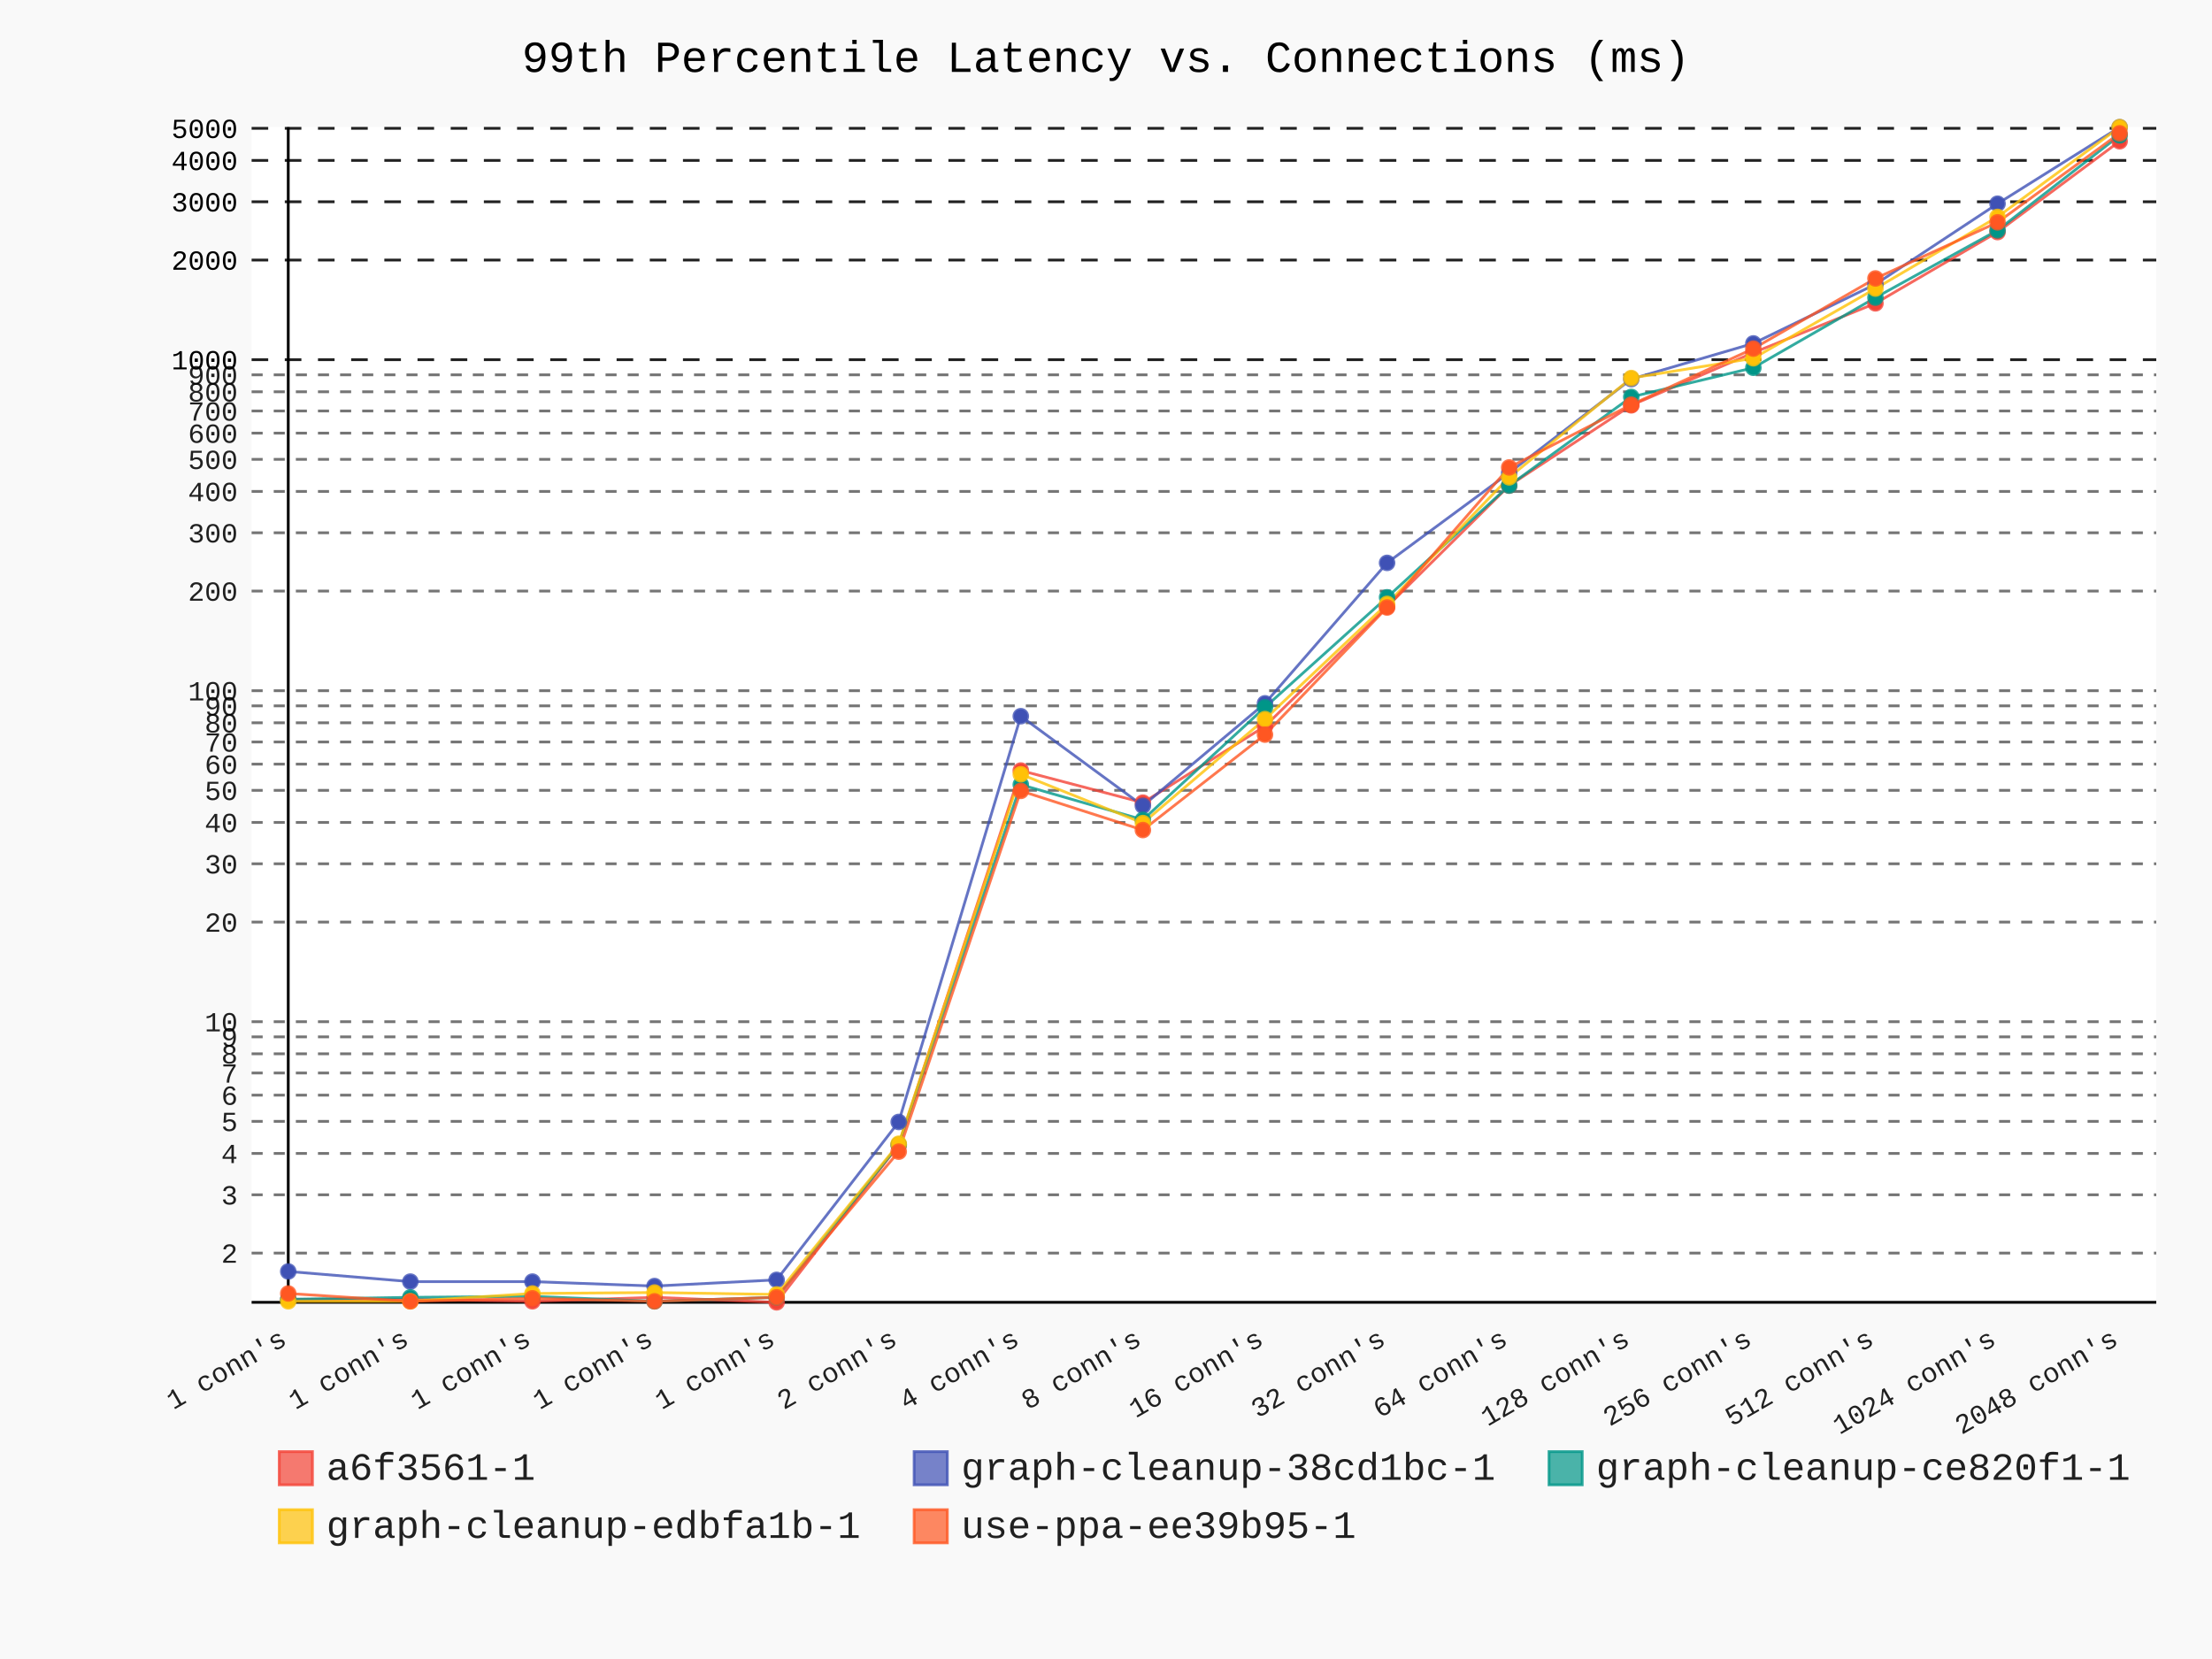
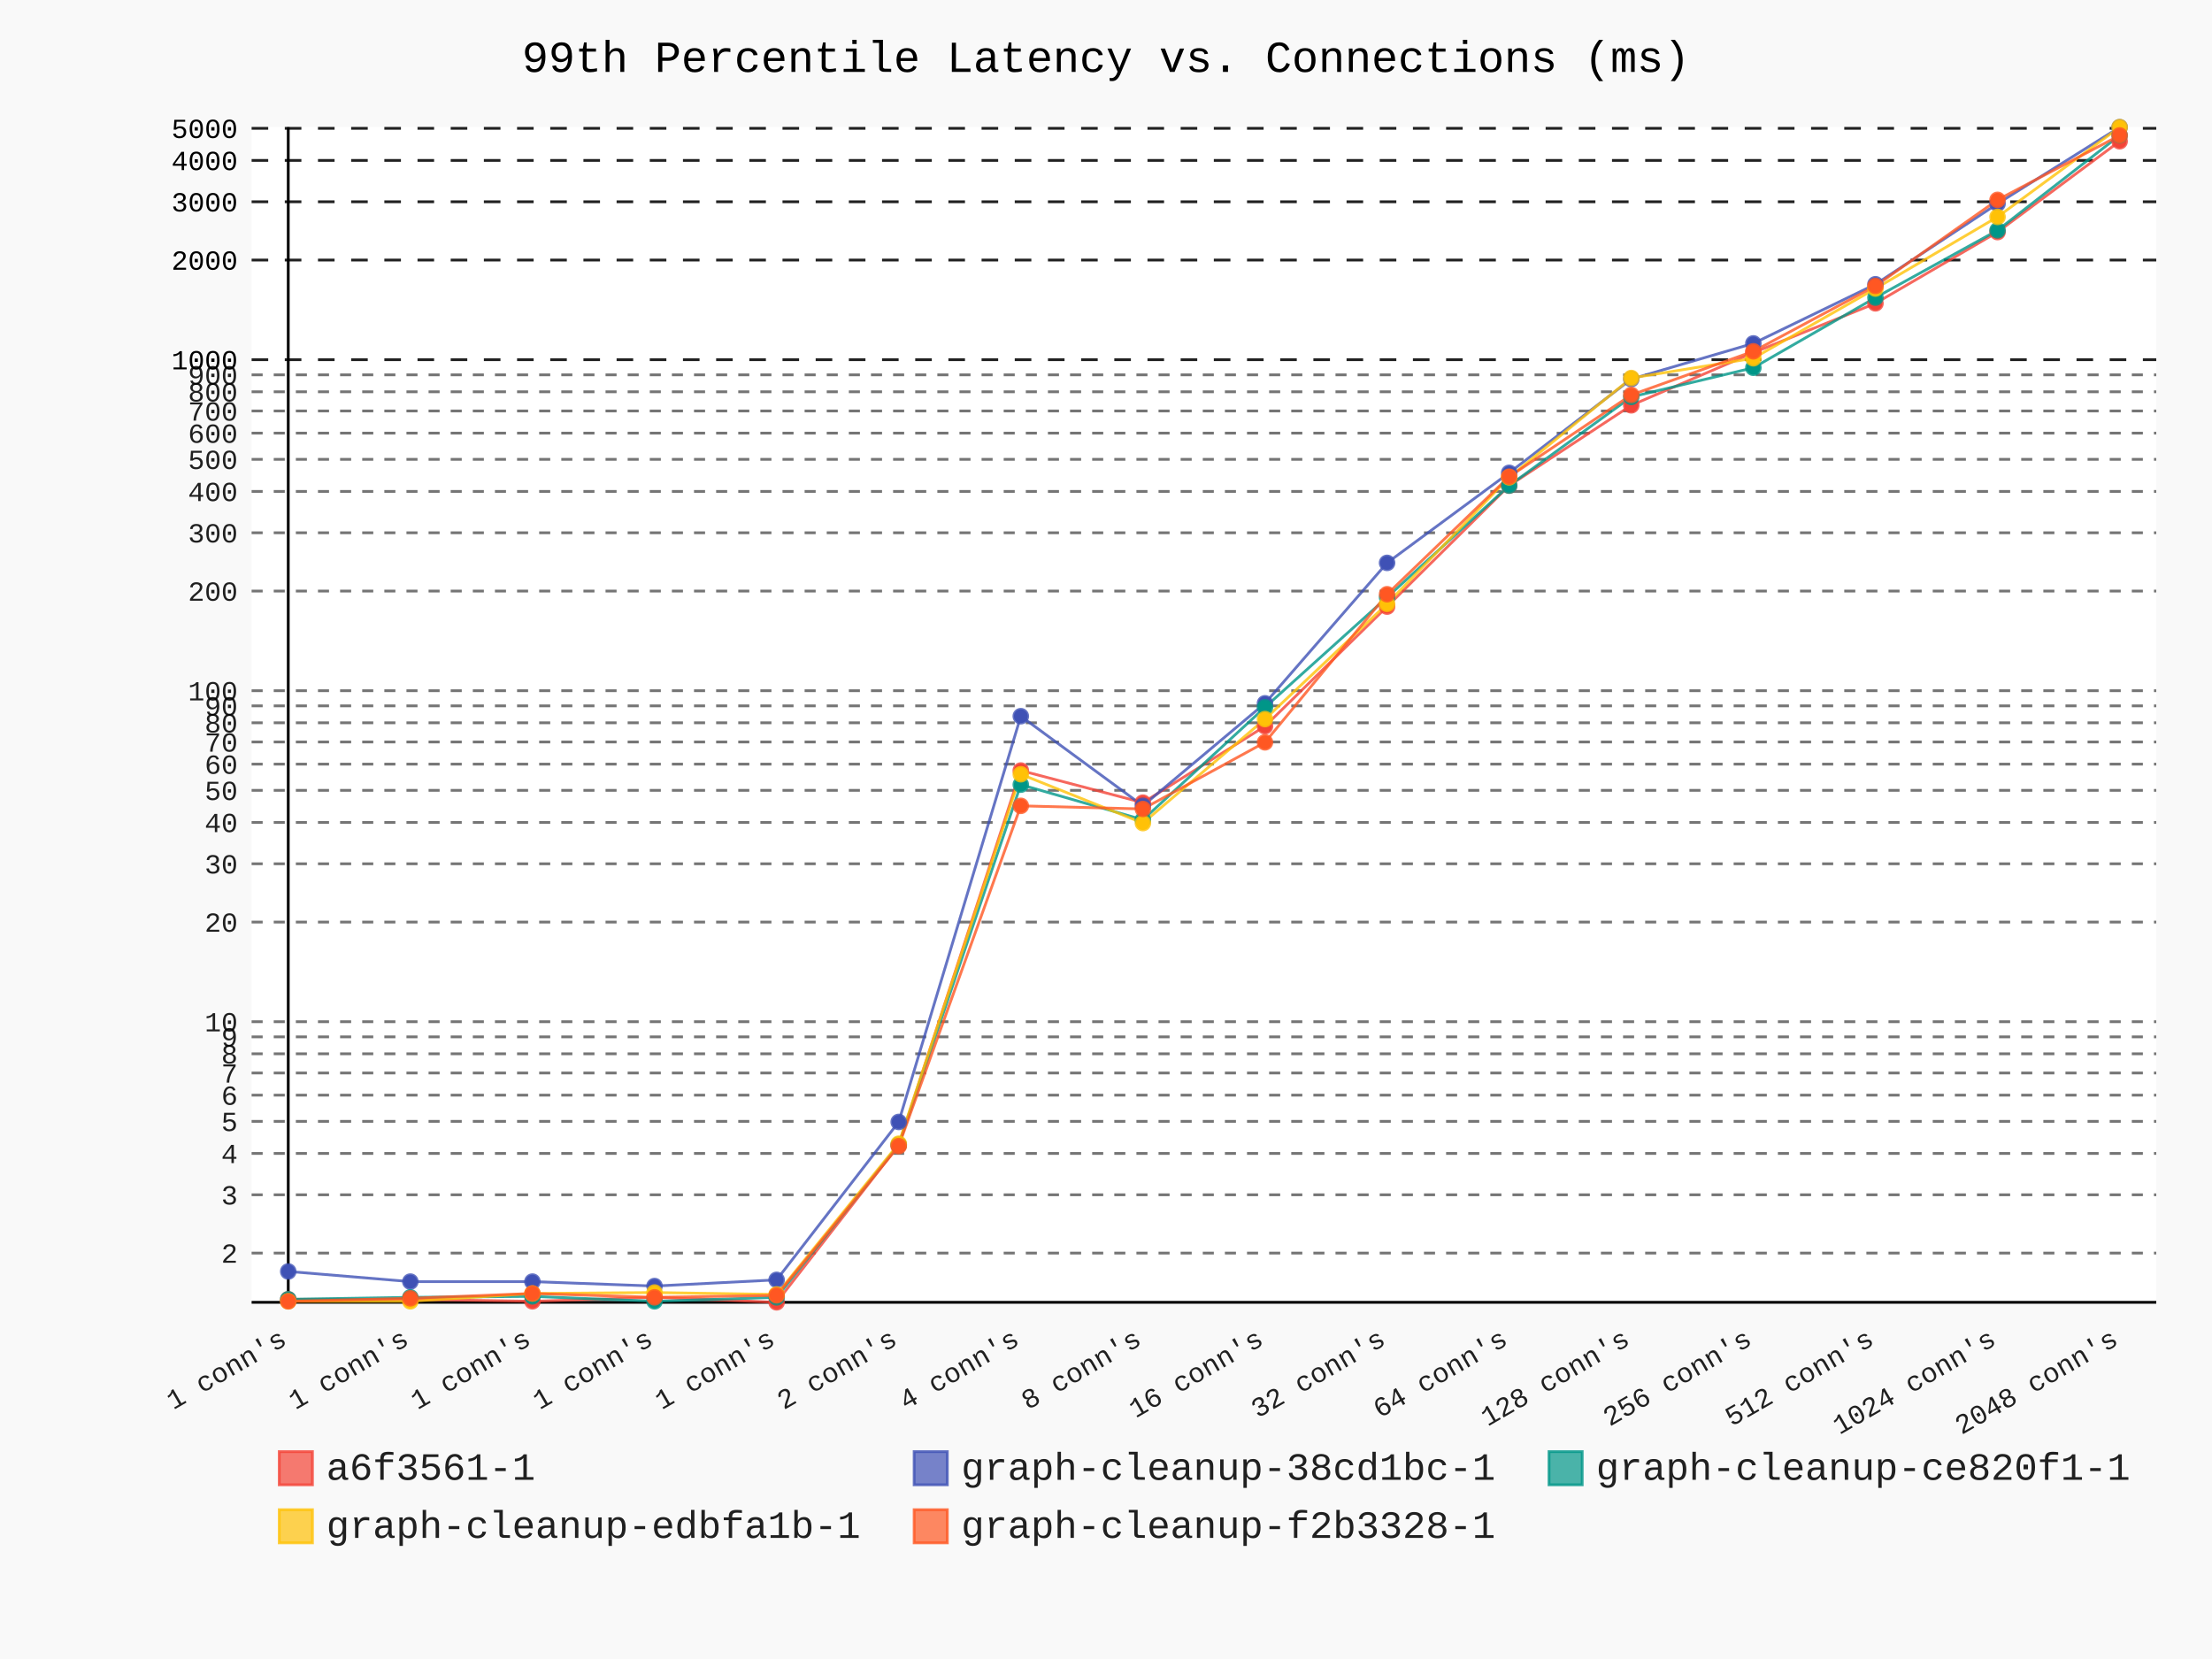
- <svg xmlns="http://www.w3.org/2000/svg" id="chart-601e21ac-1209-4d42-9506-f883de8b822c" class="pygal-chart" viewBox="0 0 800 600">
+ <svg xmlns="http://www.w3.org/2000/svg" id="chart-4c49877e-91b7-48a8-a5e5-e38ed88a8164" class="pygal-chart" viewBox="0 0 800 600">
  <defs>
-     <style type="text/css">#chart-601e21ac-1209-4d42-9506-f883de8b822c{-webkit-user-select:none;-webkit-font-smoothing:antialiased;font-family:Consolas,"Liberation Mono",Menlo,Courier,monospace}#chart-601e21ac-1209-4d42-9506-f883de8b822c .title{font-family:Consolas,"Liberation Mono",Menlo,Courier,monospace;font-size:16px}#chart-601e21ac-1209-4d42-9506-f883de8b822c .legends .legend text{font-family:Consolas,"Liberation Mono",Menlo,Courier,monospace;font-size:14px}#chart-601e21ac-1209-4d42-9506-f883de8b822c .axis text{font-family:Consolas,"Liberation Mono",Menlo,Courier,monospace;font-size:10px}#chart-601e21ac-1209-4d42-9506-f883de8b822c .axis text.major{font-family:Consolas,"Liberation Mono",Menlo,Courier,monospace;font-size:10px}#chart-601e21ac-1209-4d42-9506-f883de8b822c .text-overlay text.value{font-family:Consolas,"Liberation Mono",Menlo,Courier,monospace;font-size:16px}#chart-601e21ac-1209-4d42-9506-f883de8b822c .text-overlay text.label{font-family:Consolas,"Liberation Mono",Menlo,Courier,monospace;font-size:10px}#chart-601e21ac-1209-4d42-9506-f883de8b822c .tooltip{font-family:Consolas,"Liberation Mono",Menlo,Courier,monospace;font-size:14px}#chart-601e21ac-1209-4d42-9506-f883de8b822c text.no_data{font-family:Consolas,"Liberation Mono",Menlo,Courier,monospace;font-size:64px}
- #chart-601e21ac-1209-4d42-9506-f883de8b822c{background-color:rgba(249,249,249,1)}#chart-601e21ac-1209-4d42-9506-f883de8b822c path,#chart-601e21ac-1209-4d42-9506-f883de8b822c line,#chart-601e21ac-1209-4d42-9506-f883de8b822c rect,#chart-601e21ac-1209-4d42-9506-f883de8b822c circle{-webkit-transition:150ms;-moz-transition:150ms;transition:150ms}#chart-601e21ac-1209-4d42-9506-f883de8b822c .graph &gt; .background{fill:rgba(249,249,249,1)}#chart-601e21ac-1209-4d42-9506-f883de8b822c .plot &gt; .background{fill:rgba(255,255,255,1)}#chart-601e21ac-1209-4d42-9506-f883de8b822c .graph{fill:rgba(0,0,0,.87)}#chart-601e21ac-1209-4d42-9506-f883de8b822c text.no_data{fill:rgba(0,0,0,1)}#chart-601e21ac-1209-4d42-9506-f883de8b822c .title{fill:rgba(0,0,0,1)}#chart-601e21ac-1209-4d42-9506-f883de8b822c .legends .legend text{fill:rgba(0,0,0,.87)}#chart-601e21ac-1209-4d42-9506-f883de8b822c .legends .legend:hover text{fill:rgba(0,0,0,1)}#chart-601e21ac-1209-4d42-9506-f883de8b822c .axis .line{stroke:rgba(0,0,0,1)}#chart-601e21ac-1209-4d42-9506-f883de8b822c .axis .guide.line{stroke:rgba(0,0,0,.54)}#chart-601e21ac-1209-4d42-9506-f883de8b822c .axis .major.line{stroke:rgba(0,0,0,.87)}#chart-601e21ac-1209-4d42-9506-f883de8b822c .axis text.major{fill:rgba(0,0,0,1)}#chart-601e21ac-1209-4d42-9506-f883de8b822c .axis.y .guides:hover .guide.line,#chart-601e21ac-1209-4d42-9506-f883de8b822c .line-graph .axis.x .guides:hover .guide.line,#chart-601e21ac-1209-4d42-9506-f883de8b822c .stackedline-graph .axis.x .guides:hover .guide.line,#chart-601e21ac-1209-4d42-9506-f883de8b822c .xy-graph .axis.x .guides:hover .guide.line{stroke:rgba(0,0,0,1)}#chart-601e21ac-1209-4d42-9506-f883de8b822c .axis .guides:hover text{fill:rgba(0,0,0,1)}#chart-601e21ac-1209-4d42-9506-f883de8b822c .reactive{fill-opacity:.7;stroke-opacity:.8}#chart-601e21ac-1209-4d42-9506-f883de8b822c .ci{stroke:rgba(0,0,0,.87)}#chart-601e21ac-1209-4d42-9506-f883de8b822c .reactive.active,#chart-601e21ac-1209-4d42-9506-f883de8b822c .active .reactive{fill-opacity:.8;stroke-opacity:.9;stroke-width:4}#chart-601e21ac-1209-4d42-9506-f883de8b822c .ci .reactive.active{stroke-width:1.5}#chart-601e21ac-1209-4d42-9506-f883de8b822c .series text{fill:rgba(0,0,0,1)}#chart-601e21ac-1209-4d42-9506-f883de8b822c .tooltip rect{fill:rgba(255,255,255,1);stroke:rgba(0,0,0,1);-webkit-transition:opacity 150ms;-moz-transition:opacity 150ms;transition:opacity 150ms}#chart-601e21ac-1209-4d42-9506-f883de8b822c .tooltip .label{fill:rgba(0,0,0,.87)}#chart-601e21ac-1209-4d42-9506-f883de8b822c .tooltip .label{fill:rgba(0,0,0,.87)}#chart-601e21ac-1209-4d42-9506-f883de8b822c .tooltip .legend{font-size:.8em;fill:rgba(0,0,0,.54)}#chart-601e21ac-1209-4d42-9506-f883de8b822c .tooltip .x_label{font-size:.6em;fill:rgba(0,0,0,1)}#chart-601e21ac-1209-4d42-9506-f883de8b822c .tooltip .xlink{font-size:.5em;text-decoration:underline}#chart-601e21ac-1209-4d42-9506-f883de8b822c .tooltip .value{font-size:1.5em}#chart-601e21ac-1209-4d42-9506-f883de8b822c .bound{font-size:.5em}#chart-601e21ac-1209-4d42-9506-f883de8b822c .max-value{font-size:.75em;fill:rgba(0,0,0,.54)}#chart-601e21ac-1209-4d42-9506-f883de8b822c .map-element{fill:rgba(255,255,255,1);stroke:rgba(0,0,0,.54) !important}#chart-601e21ac-1209-4d42-9506-f883de8b822c .map-element .reactive{fill-opacity:inherit;stroke-opacity:inherit}#chart-601e21ac-1209-4d42-9506-f883de8b822c .color-0,#chart-601e21ac-1209-4d42-9506-f883de8b822c .color-0 a:visited{stroke:#F44336;fill:#F44336}#chart-601e21ac-1209-4d42-9506-f883de8b822c .color-1,#chart-601e21ac-1209-4d42-9506-f883de8b822c .color-1 a:visited{stroke:#3F51B5;fill:#3F51B5}#chart-601e21ac-1209-4d42-9506-f883de8b822c .color-2,#chart-601e21ac-1209-4d42-9506-f883de8b822c .color-2 a:visited{stroke:#009688;fill:#009688}#chart-601e21ac-1209-4d42-9506-f883de8b822c .color-3,#chart-601e21ac-1209-4d42-9506-f883de8b822c .color-3 a:visited{stroke:#FFC107;fill:#FFC107}#chart-601e21ac-1209-4d42-9506-f883de8b822c .color-4,#chart-601e21ac-1209-4d42-9506-f883de8b822c .color-4 a:visited{stroke:#FF5722;fill:#FF5722}#chart-601e21ac-1209-4d42-9506-f883de8b822c .text-overlay .color-0 text{fill:black}#chart-601e21ac-1209-4d42-9506-f883de8b822c .text-overlay .color-1 text{fill:black}#chart-601e21ac-1209-4d42-9506-f883de8b822c .text-overlay .color-2 text{fill:black}#chart-601e21ac-1209-4d42-9506-f883de8b822c .text-overlay .color-3 text{fill:black}#chart-601e21ac-1209-4d42-9506-f883de8b822c .text-overlay .color-4 text{fill:black}
- #chart-601e21ac-1209-4d42-9506-f883de8b822c text.no_data{text-anchor:middle}#chart-601e21ac-1209-4d42-9506-f883de8b822c .guide.line{fill:none}#chart-601e21ac-1209-4d42-9506-f883de8b822c .centered{text-anchor:middle}#chart-601e21ac-1209-4d42-9506-f883de8b822c .title{text-anchor:middle}#chart-601e21ac-1209-4d42-9506-f883de8b822c .legends .legend text{fill-opacity:1}#chart-601e21ac-1209-4d42-9506-f883de8b822c .axis.x text{text-anchor:middle}#chart-601e21ac-1209-4d42-9506-f883de8b822c .axis.x:not(.web) text[transform]{text-anchor:start}#chart-601e21ac-1209-4d42-9506-f883de8b822c .axis.x:not(.web) text[transform].backwards{text-anchor:end}#chart-601e21ac-1209-4d42-9506-f883de8b822c .axis.y text{text-anchor:end}#chart-601e21ac-1209-4d42-9506-f883de8b822c .axis.y text[transform].backwards{text-anchor:start}#chart-601e21ac-1209-4d42-9506-f883de8b822c .axis.y2 text{text-anchor:start}#chart-601e21ac-1209-4d42-9506-f883de8b822c .axis.y2 text[transform].backwards{text-anchor:end}#chart-601e21ac-1209-4d42-9506-f883de8b822c .axis .guide.line{stroke-dasharray:4,4}#chart-601e21ac-1209-4d42-9506-f883de8b822c .axis .major.guide.line{stroke-dasharray:6,6}#chart-601e21ac-1209-4d42-9506-f883de8b822c .horizontal .axis.y .guide.line,#chart-601e21ac-1209-4d42-9506-f883de8b822c .horizontal .axis.y2 .guide.line,#chart-601e21ac-1209-4d42-9506-f883de8b822c .vertical .axis.x .guide.line{opacity:0}#chart-601e21ac-1209-4d42-9506-f883de8b822c .horizontal .axis.always_show .guide.line,#chart-601e21ac-1209-4d42-9506-f883de8b822c .vertical .axis.always_show .guide.line{opacity:1 !important}#chart-601e21ac-1209-4d42-9506-f883de8b822c .axis.y .guides:hover .guide.line,#chart-601e21ac-1209-4d42-9506-f883de8b822c .axis.y2 .guides:hover .guide.line,#chart-601e21ac-1209-4d42-9506-f883de8b822c .axis.x .guides:hover .guide.line{opacity:1}#chart-601e21ac-1209-4d42-9506-f883de8b822c .axis .guides:hover text{opacity:1}#chart-601e21ac-1209-4d42-9506-f883de8b822c .nofill{fill:none}#chart-601e21ac-1209-4d42-9506-f883de8b822c .subtle-fill{fill-opacity:.2}#chart-601e21ac-1209-4d42-9506-f883de8b822c .dot{stroke-width:1px;fill-opacity:1}#chart-601e21ac-1209-4d42-9506-f883de8b822c .dot.active{stroke-width:5px}#chart-601e21ac-1209-4d42-9506-f883de8b822c .dot.negative{fill:transparent}#chart-601e21ac-1209-4d42-9506-f883de8b822c text,#chart-601e21ac-1209-4d42-9506-f883de8b822c tspan{stroke:none !important}#chart-601e21ac-1209-4d42-9506-f883de8b822c .series text.active{opacity:1}#chart-601e21ac-1209-4d42-9506-f883de8b822c .tooltip rect{fill-opacity:.95;stroke-width:.5}#chart-601e21ac-1209-4d42-9506-f883de8b822c .tooltip text{fill-opacity:1}#chart-601e21ac-1209-4d42-9506-f883de8b822c .showable{visibility:hidden}#chart-601e21ac-1209-4d42-9506-f883de8b822c .showable.shown{visibility:visible}#chart-601e21ac-1209-4d42-9506-f883de8b822c .gauge-background{fill:rgba(229,229,229,1);stroke:none}#chart-601e21ac-1209-4d42-9506-f883de8b822c .bg-lines{stroke:rgba(249,249,249,1);stroke-width:2px}</style>
+     <style type="text/css">#chart-4c49877e-91b7-48a8-a5e5-e38ed88a8164{-webkit-user-select:none;-webkit-font-smoothing:antialiased;font-family:Consolas,"Liberation Mono",Menlo,Courier,monospace}#chart-4c49877e-91b7-48a8-a5e5-e38ed88a8164 .title{font-family:Consolas,"Liberation Mono",Menlo,Courier,monospace;font-size:16px}#chart-4c49877e-91b7-48a8-a5e5-e38ed88a8164 .legends .legend text{font-family:Consolas,"Liberation Mono",Menlo,Courier,monospace;font-size:14px}#chart-4c49877e-91b7-48a8-a5e5-e38ed88a8164 .axis text{font-family:Consolas,"Liberation Mono",Menlo,Courier,monospace;font-size:10px}#chart-4c49877e-91b7-48a8-a5e5-e38ed88a8164 .axis text.major{font-family:Consolas,"Liberation Mono",Menlo,Courier,monospace;font-size:10px}#chart-4c49877e-91b7-48a8-a5e5-e38ed88a8164 .text-overlay text.value{font-family:Consolas,"Liberation Mono",Menlo,Courier,monospace;font-size:16px}#chart-4c49877e-91b7-48a8-a5e5-e38ed88a8164 .text-overlay text.label{font-family:Consolas,"Liberation Mono",Menlo,Courier,monospace;font-size:10px}#chart-4c49877e-91b7-48a8-a5e5-e38ed88a8164 .tooltip{font-family:Consolas,"Liberation Mono",Menlo,Courier,monospace;font-size:14px}#chart-4c49877e-91b7-48a8-a5e5-e38ed88a8164 text.no_data{font-family:Consolas,"Liberation Mono",Menlo,Courier,monospace;font-size:64px}
+ #chart-4c49877e-91b7-48a8-a5e5-e38ed88a8164{background-color:rgba(249,249,249,1)}#chart-4c49877e-91b7-48a8-a5e5-e38ed88a8164 path,#chart-4c49877e-91b7-48a8-a5e5-e38ed88a8164 line,#chart-4c49877e-91b7-48a8-a5e5-e38ed88a8164 rect,#chart-4c49877e-91b7-48a8-a5e5-e38ed88a8164 circle{-webkit-transition:150ms;-moz-transition:150ms;transition:150ms}#chart-4c49877e-91b7-48a8-a5e5-e38ed88a8164 .graph &gt; .background{fill:rgba(249,249,249,1)}#chart-4c49877e-91b7-48a8-a5e5-e38ed88a8164 .plot &gt; .background{fill:rgba(255,255,255,1)}#chart-4c49877e-91b7-48a8-a5e5-e38ed88a8164 .graph{fill:rgba(0,0,0,.87)}#chart-4c49877e-91b7-48a8-a5e5-e38ed88a8164 text.no_data{fill:rgba(0,0,0,1)}#chart-4c49877e-91b7-48a8-a5e5-e38ed88a8164 .title{fill:rgba(0,0,0,1)}#chart-4c49877e-91b7-48a8-a5e5-e38ed88a8164 .legends .legend text{fill:rgba(0,0,0,.87)}#chart-4c49877e-91b7-48a8-a5e5-e38ed88a8164 .legends .legend:hover text{fill:rgba(0,0,0,1)}#chart-4c49877e-91b7-48a8-a5e5-e38ed88a8164 .axis .line{stroke:rgba(0,0,0,1)}#chart-4c49877e-91b7-48a8-a5e5-e38ed88a8164 .axis .guide.line{stroke:rgba(0,0,0,.54)}#chart-4c49877e-91b7-48a8-a5e5-e38ed88a8164 .axis .major.line{stroke:rgba(0,0,0,.87)}#chart-4c49877e-91b7-48a8-a5e5-e38ed88a8164 .axis text.major{fill:rgba(0,0,0,1)}#chart-4c49877e-91b7-48a8-a5e5-e38ed88a8164 .axis.y .guides:hover .guide.line,#chart-4c49877e-91b7-48a8-a5e5-e38ed88a8164 .line-graph .axis.x .guides:hover .guide.line,#chart-4c49877e-91b7-48a8-a5e5-e38ed88a8164 .stackedline-graph .axis.x .guides:hover .guide.line,#chart-4c49877e-91b7-48a8-a5e5-e38ed88a8164 .xy-graph .axis.x .guides:hover .guide.line{stroke:rgba(0,0,0,1)}#chart-4c49877e-91b7-48a8-a5e5-e38ed88a8164 .axis .guides:hover text{fill:rgba(0,0,0,1)}#chart-4c49877e-91b7-48a8-a5e5-e38ed88a8164 .reactive{fill-opacity:.7;stroke-opacity:.8}#chart-4c49877e-91b7-48a8-a5e5-e38ed88a8164 .ci{stroke:rgba(0,0,0,.87)}#chart-4c49877e-91b7-48a8-a5e5-e38ed88a8164 .reactive.active,#chart-4c49877e-91b7-48a8-a5e5-e38ed88a8164 .active .reactive{fill-opacity:.8;stroke-opacity:.9;stroke-width:4}#chart-4c49877e-91b7-48a8-a5e5-e38ed88a8164 .ci .reactive.active{stroke-width:1.5}#chart-4c49877e-91b7-48a8-a5e5-e38ed88a8164 .series text{fill:rgba(0,0,0,1)}#chart-4c49877e-91b7-48a8-a5e5-e38ed88a8164 .tooltip rect{fill:rgba(255,255,255,1);stroke:rgba(0,0,0,1);-webkit-transition:opacity 150ms;-moz-transition:opacity 150ms;transition:opacity 150ms}#chart-4c49877e-91b7-48a8-a5e5-e38ed88a8164 .tooltip .label{fill:rgba(0,0,0,.87)}#chart-4c49877e-91b7-48a8-a5e5-e38ed88a8164 .tooltip .label{fill:rgba(0,0,0,.87)}#chart-4c49877e-91b7-48a8-a5e5-e38ed88a8164 .tooltip .legend{font-size:.8em;fill:rgba(0,0,0,.54)}#chart-4c49877e-91b7-48a8-a5e5-e38ed88a8164 .tooltip .x_label{font-size:.6em;fill:rgba(0,0,0,1)}#chart-4c49877e-91b7-48a8-a5e5-e38ed88a8164 .tooltip .xlink{font-size:.5em;text-decoration:underline}#chart-4c49877e-91b7-48a8-a5e5-e38ed88a8164 .tooltip .value{font-size:1.5em}#chart-4c49877e-91b7-48a8-a5e5-e38ed88a8164 .bound{font-size:.5em}#chart-4c49877e-91b7-48a8-a5e5-e38ed88a8164 .max-value{font-size:.75em;fill:rgba(0,0,0,.54)}#chart-4c49877e-91b7-48a8-a5e5-e38ed88a8164 .map-element{fill:rgba(255,255,255,1);stroke:rgba(0,0,0,.54) !important}#chart-4c49877e-91b7-48a8-a5e5-e38ed88a8164 .map-element .reactive{fill-opacity:inherit;stroke-opacity:inherit}#chart-4c49877e-91b7-48a8-a5e5-e38ed88a8164 .color-0,#chart-4c49877e-91b7-48a8-a5e5-e38ed88a8164 .color-0 a:visited{stroke:#F44336;fill:#F44336}#chart-4c49877e-91b7-48a8-a5e5-e38ed88a8164 .color-1,#chart-4c49877e-91b7-48a8-a5e5-e38ed88a8164 .color-1 a:visited{stroke:#3F51B5;fill:#3F51B5}#chart-4c49877e-91b7-48a8-a5e5-e38ed88a8164 .color-2,#chart-4c49877e-91b7-48a8-a5e5-e38ed88a8164 .color-2 a:visited{stroke:#009688;fill:#009688}#chart-4c49877e-91b7-48a8-a5e5-e38ed88a8164 .color-3,#chart-4c49877e-91b7-48a8-a5e5-e38ed88a8164 .color-3 a:visited{stroke:#FFC107;fill:#FFC107}#chart-4c49877e-91b7-48a8-a5e5-e38ed88a8164 .color-4,#chart-4c49877e-91b7-48a8-a5e5-e38ed88a8164 .color-4 a:visited{stroke:#FF5722;fill:#FF5722}#chart-4c49877e-91b7-48a8-a5e5-e38ed88a8164 .text-overlay .color-0 text{fill:black}#chart-4c49877e-91b7-48a8-a5e5-e38ed88a8164 .text-overlay .color-1 text{fill:black}#chart-4c49877e-91b7-48a8-a5e5-e38ed88a8164 .text-overlay .color-2 text{fill:black}#chart-4c49877e-91b7-48a8-a5e5-e38ed88a8164 .text-overlay .color-3 text{fill:black}#chart-4c49877e-91b7-48a8-a5e5-e38ed88a8164 .text-overlay .color-4 text{fill:black}
+ #chart-4c49877e-91b7-48a8-a5e5-e38ed88a8164 text.no_data{text-anchor:middle}#chart-4c49877e-91b7-48a8-a5e5-e38ed88a8164 .guide.line{fill:none}#chart-4c49877e-91b7-48a8-a5e5-e38ed88a8164 .centered{text-anchor:middle}#chart-4c49877e-91b7-48a8-a5e5-e38ed88a8164 .title{text-anchor:middle}#chart-4c49877e-91b7-48a8-a5e5-e38ed88a8164 .legends .legend text{fill-opacity:1}#chart-4c49877e-91b7-48a8-a5e5-e38ed88a8164 .axis.x text{text-anchor:middle}#chart-4c49877e-91b7-48a8-a5e5-e38ed88a8164 .axis.x:not(.web) text[transform]{text-anchor:start}#chart-4c49877e-91b7-48a8-a5e5-e38ed88a8164 .axis.x:not(.web) text[transform].backwards{text-anchor:end}#chart-4c49877e-91b7-48a8-a5e5-e38ed88a8164 .axis.y text{text-anchor:end}#chart-4c49877e-91b7-48a8-a5e5-e38ed88a8164 .axis.y text[transform].backwards{text-anchor:start}#chart-4c49877e-91b7-48a8-a5e5-e38ed88a8164 .axis.y2 text{text-anchor:start}#chart-4c49877e-91b7-48a8-a5e5-e38ed88a8164 .axis.y2 text[transform].backwards{text-anchor:end}#chart-4c49877e-91b7-48a8-a5e5-e38ed88a8164 .axis .guide.line{stroke-dasharray:4,4}#chart-4c49877e-91b7-48a8-a5e5-e38ed88a8164 .axis .major.guide.line{stroke-dasharray:6,6}#chart-4c49877e-91b7-48a8-a5e5-e38ed88a8164 .horizontal .axis.y .guide.line,#chart-4c49877e-91b7-48a8-a5e5-e38ed88a8164 .horizontal .axis.y2 .guide.line,#chart-4c49877e-91b7-48a8-a5e5-e38ed88a8164 .vertical .axis.x .guide.line{opacity:0}#chart-4c49877e-91b7-48a8-a5e5-e38ed88a8164 .horizontal .axis.always_show .guide.line,#chart-4c49877e-91b7-48a8-a5e5-e38ed88a8164 .vertical .axis.always_show .guide.line{opacity:1 !important}#chart-4c49877e-91b7-48a8-a5e5-e38ed88a8164 .axis.y .guides:hover .guide.line,#chart-4c49877e-91b7-48a8-a5e5-e38ed88a8164 .axis.y2 .guides:hover .guide.line,#chart-4c49877e-91b7-48a8-a5e5-e38ed88a8164 .axis.x .guides:hover .guide.line{opacity:1}#chart-4c49877e-91b7-48a8-a5e5-e38ed88a8164 .axis .guides:hover text{opacity:1}#chart-4c49877e-91b7-48a8-a5e5-e38ed88a8164 .nofill{fill:none}#chart-4c49877e-91b7-48a8-a5e5-e38ed88a8164 .subtle-fill{fill-opacity:.2}#chart-4c49877e-91b7-48a8-a5e5-e38ed88a8164 .dot{stroke-width:1px;fill-opacity:1}#chart-4c49877e-91b7-48a8-a5e5-e38ed88a8164 .dot.active{stroke-width:5px}#chart-4c49877e-91b7-48a8-a5e5-e38ed88a8164 .dot.negative{fill:transparent}#chart-4c49877e-91b7-48a8-a5e5-e38ed88a8164 text,#chart-4c49877e-91b7-48a8-a5e5-e38ed88a8164 tspan{stroke:none !important}#chart-4c49877e-91b7-48a8-a5e5-e38ed88a8164 .series text.active{opacity:1}#chart-4c49877e-91b7-48a8-a5e5-e38ed88a8164 .tooltip rect{fill-opacity:.95;stroke-width:.5}#chart-4c49877e-91b7-48a8-a5e5-e38ed88a8164 .tooltip text{fill-opacity:1}#chart-4c49877e-91b7-48a8-a5e5-e38ed88a8164 .showable{visibility:hidden}#chart-4c49877e-91b7-48a8-a5e5-e38ed88a8164 .showable.shown{visibility:visible}#chart-4c49877e-91b7-48a8-a5e5-e38ed88a8164 .gauge-background{fill:rgba(229,229,229,1);stroke:none}#chart-4c49877e-91b7-48a8-a5e5-e38ed88a8164 .bg-lines{stroke:rgba(249,249,249,1);stroke-width:2px}</style>
  </defs>
  <g class="graph line-graph vertical">
    <rect x="0" y="0" width="800" height="600" class="background" />
    <g transform="translate(91, 46)" class="plot">
      <rect x="0" y="0" width="688.842" height="425.0" class="background" />
      <g class="axis y always_show">
        <path d="M0 425 h688.842" class="line" />
        <g class="logarithmic guides">
          <path d="M0 407.194 h688.842" class="guide line" />
          <text x="-5" y="410.694" class="">2</text>
        </g>
        <g class="logarithmic guides">
          <path d="M0 386.113 h688.842" class="guide line" />
          <text x="-5" y="389.613" class="">3</text>
        </g>
        <g class="logarithmic guides">
          <path d="M0 371.156 h688.842" class="guide line" />
          <text x="-5" y="374.656" class="">4</text>
        </g>
        <g class="logarithmic guides">
          <path d="M0 359.555 h688.842" class="guide line" />
          <text x="-5" y="363.055" class="">5</text>
        </g>
        <g class="logarithmic guides">
          <path d="M0 350.076 h688.842" class="guide line" />
          <text x="-5" y="353.576" class="">6</text>
        </g>
        <g class="logarithmic guides">
          <path d="M0 342.061 h688.842" class="guide line" />
          <text x="-5" y="345.561" class="">7</text>
        </g>
        <g class="logarithmic guides">
          <path d="M0 335.119 h688.842" class="guide line" />
          <text x="-5" y="338.619" class="">8</text>
        </g>
        <g class="logarithmic guides">
          <path d="M0 328.995 h688.842" class="guide line" />
          <text x="-5" y="332.495" class="">9</text>
        </g>
        <g class="logarithmic guides">
          <path d="M0 323.517 h688.842" class="guide line" />
          <text x="-5" y="327.017" class="">10</text>
        </g>
        <g class="logarithmic guides">
          <path d="M0 287.48 h688.842" class="guide line" />
          <text x="-5" y="290.98" class="">20</text>
        </g>
        <g class="logarithmic guides">
          <path d="M0 266.4 h688.842" class="guide line" />
          <text x="-5" y="269.9" class="">30</text>
        </g>
        <g class="logarithmic guides">
          <path d="M0 251.443 h688.842" class="guide line" />
          <text x="-5" y="254.943" class="">40</text>
        </g>
        <g class="logarithmic guides">
          <path d="M0 239.841 h688.842" class="guide line" />
          <text x="-5" y="243.341" class="">50</text>
        </g>
        <g class="logarithmic guides">
          <path d="M0 230.362 h688.842" class="guide line" />
          <text x="-5" y="233.862" class="">60</text>
        </g>
        <g class="logarithmic guides">
          <path d="M0 222.348 h688.842" class="guide line" />
          <text x="-5" y="225.848" class="">70</text>
        </g>
        <g class="logarithmic guides">
          <path d="M0 215.405 h688.842" class="guide line" />
          <text x="-5" y="218.905" class="">80</text>
        </g>
        <g class="logarithmic guides">
          <path d="M0 209.282 h688.842" class="guide line" />
          <text x="-5" y="212.782" class="">90</text>
        </g>
        <g class="logarithmic guides">
          <path d="M0 203.804 h688.842" class="guide line" />
          <text x="-5" y="207.304" class="">100</text>
        </g>
        <g class="logarithmic guides">
          <path d="M0 167.767 h688.842" class="guide line" />
          <text x="-5" y="171.267" class="">200</text>
        </g>
        <g class="logarithmic guides">
          <path d="M0 146.686 h688.842" class="guide line" />
          <text x="-5" y="150.186" class="">300</text>
        </g>
        <g class="logarithmic guides">
          <path d="M0 131.729 h688.842" class="guide line" />
          <text x="-5" y="135.229" class="">400</text>
        </g>
        <g class="logarithmic guides">
          <path d="M0 120.128 h688.842" class="guide line" />
          <text x="-5" y="123.628" class="">500</text>
        </g>
        <g class="logarithmic guides">
          <path d="M0 110.649 h688.842" class="guide line" />
          <text x="-5" y="114.149" class="">600</text>
        </g>
        <g class="logarithmic guides">
          <path d="M0 102.634 h688.842" class="guide line" />
          <text x="-5" y="106.134" class="">700</text>
        </g>
        <g class="logarithmic guides">
          <path d="M0 95.692 h688.842" class="guide line" />
          <text x="-5" y="99.192" class="">800</text>
        </g>
        <g class="logarithmic guides">
          <path d="M0 89.568 h688.842" class="guide line" />
          <text x="-5" y="93.068" class="">900</text>
        </g>
        <g class="logarithmic guides">
          <path d="M0 84.09 h688.842" class="major guide line" />
          <text x="-5" y="87.59" class="major">1000</text>
        </g>
        <g class="logarithmic guides">
          <path d="M0 48.053 h688.842" class="major guide line" />
          <text x="-5" y="51.553" class="major">2000</text>
        </g>
        <g class="logarithmic guides">
          <path d="M0 26.973 h688.842" class="major guide line" />
          <text x="-5" y="30.473" class="major">3000</text>
        </g>
        <g class="logarithmic guides">
          <path d="M0 12.016 h688.842" class="major guide line" />
          <text x="-5" y="15.516" class="major">4000</text>
        </g>
        <g class="logarithmic guides">
          <path d="M0 0.414 h688.842" class="major guide line" />
          <text x="-5" y="3.914" class="major">5000</text>
        </g>
      </g>
      <g class="axis x">
        <g class="guides">
          <path d="M13.247 0 v425" class="line" />
          <text x="13.247" y="440.0" class="backwards" transform="rotate(330 13.24697 440)">1 conn's</text>
        </g>
        <g class="guides">
          <path d="M57.404 0 v425" class="guide line" />
          <text x="57.404" y="440.0" class="backwards" transform="rotate(330 57.40353 440)">1 conn's</text>
        </g>
        <g class="guides">
          <path d="M101.56 0 v425" class="guide line" />
          <text x="101.56" y="440.0" class="backwards" transform="rotate(330 101.5601 440)">1 conn's</text>
        </g>
        <g class="guides">
          <path d="M145.717 0 v425" class="guide line" />
          <text x="145.717" y="440.0" class="backwards" transform="rotate(330 145.7166 440)">1 conn's</text>
        </g>
        <g class="guides">
          <path d="M189.873 0 v425" class="guide line" />
          <text x="189.873" y="440.0" class="backwards" transform="rotate(330 189.8732 440)">1 conn's</text>
        </g>
        <g class="guides">
          <path d="M234.03 0 v425" class="guide line" />
          <text x="234.03" y="440.0" class="backwards" transform="rotate(330 234.0298 440)">2 conn's</text>
        </g>
        <g class="guides">
          <path d="M278.186 0 v425" class="guide line" />
          <text x="278.186" y="440.0" class="backwards" transform="rotate(330 278.1863 440)">4 conn's</text>
        </g>
        <g class="guides">
          <path d="M322.343 0 v425" class="guide line" />
          <text x="322.343" y="440.0" class="backwards" transform="rotate(330 322.3429 440)">8 conn's</text>
        </g>
        <g class="guides">
          <path d="M366.499 0 v425" class="guide line" />
          <text x="366.499" y="440.0" class="backwards" transform="rotate(330 366.4994 440)">16 conn's</text>
        </g>
        <g class="guides">
          <path d="M410.656 0 v425" class="guide line" />
          <text x="410.656" y="440.0" class="backwards" transform="rotate(330 410.656 440)">32 conn's</text>
        </g>
        <g class="guides">
          <path d="M454.813 0 v425" class="guide line" />
          <text x="454.813" y="440.0" class="backwards" transform="rotate(330 454.8126 440)">64 conn's</text>
        </g>
        <g class="guides">
          <path d="M498.969 0 v425" class="guide line" />
          <text x="498.969" y="440.0" class="backwards" transform="rotate(330 498.9691 440)">128 conn's</text>
        </g>
        <g class="guides">
          <path d="M543.126 0 v425" class="guide line" />
          <text x="543.126" y="440.0" class="backwards" transform="rotate(330 543.1257 440)">256 conn's</text>
        </g>
        <g class="guides">
          <path d="M587.282 0 v425" class="guide line" />
          <text x="587.282" y="440.0" class="backwards" transform="rotate(330 587.2822 440)">512 conn's</text>
        </g>
        <g class="guides">
          <path d="M631.439 0 v425" class="guide line" />
          <text x="631.439" y="440.0" class="backwards" transform="rotate(330 631.4388 440)">1024 conn's</text>
        </g>
        <g class="guides">
          <path d="M675.595 0 v425" class="guide line" />
          <text x="675.595" y="440.0" class="backwards" transform="rotate(330 675.5954 440)">2048 conn's</text>
        </g>
      </g>
      <g class="series serie-0 color-0">
        <path d="M13.247 423.913 L57.404 423.913 101.56 424.635 145.717 423.201 189.873 425 234.03 368.127 278.186 232.675 322.343 244.29 366.499 216.655 410.656 173.389 454.813 129.634 498.969 100.588 543.126 81.554 587.282 63.708 631.439 37.928 675.595 5.09" class="line reactive nofill" />
      </g>
      <g class="series serie-1 color-1">
        <path d="M13.247 413.84 L57.404 417.511 101.56 417.511 145.717 419.121 189.873 416.881 234.03 359.763 278.186 213.024 322.343 245.423 366.499 208.366 410.656 157.573 454.813 125.008 498.969 91.104 543.126 78.198 587.282 56.809 631.439 27.67 675.595 0" class="line reactive nofill" />
      </g>
      <g class="series serie-2 color-2">
        <path d="M13.247 423.913 L57.404 423.201 101.56 422.848 145.717 424.635 189.873 423.201 234.03 368.004 278.186 237.782 322.343 250.49 366.499 209.798 410.656 170.03 454.813 129.613 498.969 97.562 543.126 87.006 587.282 61.642 631.439 37.29 675.595 2.972" class="line reactive nofill" />
      </g>
      <g class="series serie-3 color-3">
        <path d="M13.247 424.635 L57.404 424.635 101.56 421.805 145.717 421.462 189.873 422.15 234.03 367.639 278.186 234.014 322.343 251.677 366.499 214.071 410.656 172.405 454.813 126.632 498.969 90.721 543.126 83.573 587.282 58.371 631.439 32.45 675.595 0" class="line reactive nofill" />
      </g>
      <g class="series serie-4 color-4">
-         <path d="M13.247 421.805 L57.404 424.635 101.56 423.556 145.717 424.635 189.873 423.201 234.03 370.51 278.186 240.039 322.343 254.205 366.499 219.691 410.656 173.714 454.813 123.052 498.969 100.358 543.126 80.089 587.282 54.699 631.439 34.413 675.595 2.213" class="line reactive nofill" />
+         <path d="M13.247 424.635 L57.404 423.556 101.56 421.805 145.717 423.201 189.873 422.498 234.03 368.496 278.186 245.446 322.343 246.57 366.499 222.474 410.656 168.915 454.813 126.397 498.969 96.838 543.126 81.061 587.282 57.428 631.439 26.284 675.595 2.972" class="line reactive nofill" />
      </g>
    </g>
    <g class="titles">
      <text x="400.0" y="26" class="title plot_title">99th Percentile Latency vs. Connections (ms)</text>
    </g>
    <g transform="translate(91, 46)" class="plot overlay">
      <g class="series serie-0 color-0">
        <g class="dots">
          <circle cx="13.247" cy="423.913" r="2.5" class="dot reactive tooltip-trigger" />
        </g>
        <g class="dots">
          <circle cx="57.404" cy="423.913" r="2.5" class="dot reactive tooltip-trigger" />
        </g>
        <g class="dots">
          <circle cx="101.56" cy="424.635" r="2.5" class="dot reactive tooltip-trigger" />
        </g>
        <g class="dots">
          <circle cx="145.717" cy="423.201" r="2.5" class="dot reactive tooltip-trigger" />
        </g>
        <g class="dots">
          <circle cx="189.873" cy="425.0" r="2.5" class="dot reactive tooltip-trigger" />
        </g>
        <g class="dots">
          <circle cx="234.03" cy="368.127" r="2.5" class="dot reactive tooltip-trigger" />
        </g>
        <g class="dots">
          <circle cx="278.186" cy="232.675" r="2.5" class="dot reactive tooltip-trigger" />
        </g>
        <g class="dots">
          <circle cx="322.343" cy="244.29" r="2.5" class="dot reactive tooltip-trigger" />
        </g>
        <g class="dots">
          <circle cx="366.499" cy="216.655" r="2.5" class="dot reactive tooltip-trigger" />
        </g>
        <g class="dots">
          <circle cx="410.656" cy="173.389" r="2.5" class="dot reactive tooltip-trigger" />
        </g>
        <g class="dots">
          <circle cx="454.813" cy="129.634" r="2.5" class="dot reactive tooltip-trigger" />
        </g>
        <g class="dots">
          <circle cx="498.969" cy="100.588" r="2.5" class="dot reactive tooltip-trigger" />
        </g>
        <g class="dots">
          <circle cx="543.126" cy="81.554" r="2.5" class="dot reactive tooltip-trigger" />
        </g>
        <g class="dots">
          <circle cx="587.282" cy="63.708" r="2.5" class="dot reactive tooltip-trigger" />
        </g>
        <g class="dots">
          <circle cx="631.439" cy="37.928" r="2.5" class="dot reactive tooltip-trigger" />
        </g>
        <g class="dots">
          <circle cx="675.595" cy="5.09" r="2.5" class="dot reactive tooltip-trigger" />
        </g>
      </g>
      <g class="series serie-1 color-1">
        <g class="dots">
          <circle cx="13.247" cy="413.84" r="2.5" class="dot reactive tooltip-trigger" />
        </g>
        <g class="dots">
          <circle cx="57.404" cy="417.511" r="2.5" class="dot reactive tooltip-trigger" />
        </g>
        <g class="dots">
          <circle cx="101.56" cy="417.511" r="2.5" class="dot reactive tooltip-trigger" />
        </g>
        <g class="dots">
          <circle cx="145.717" cy="419.121" r="2.5" class="dot reactive tooltip-trigger" />
        </g>
        <g class="dots">
          <circle cx="189.873" cy="416.881" r="2.5" class="dot reactive tooltip-trigger" />
        </g>
        <g class="dots">
          <circle cx="234.03" cy="359.763" r="2.5" class="dot reactive tooltip-trigger" />
        </g>
        <g class="dots">
          <circle cx="278.186" cy="213.024" r="2.5" class="dot reactive tooltip-trigger" />
        </g>
        <g class="dots">
          <circle cx="322.343" cy="245.423" r="2.5" class="dot reactive tooltip-trigger" />
        </g>
        <g class="dots">
          <circle cx="366.499" cy="208.366" r="2.5" class="dot reactive tooltip-trigger" />
        </g>
        <g class="dots">
          <circle cx="410.656" cy="157.573" r="2.5" class="dot reactive tooltip-trigger" />
        </g>
        <g class="dots">
          <circle cx="454.813" cy="125.008" r="2.5" class="dot reactive tooltip-trigger" />
        </g>
        <g class="dots">
          <circle cx="498.969" cy="91.104" r="2.5" class="dot reactive tooltip-trigger" />
        </g>
        <g class="dots">
          <circle cx="543.126" cy="78.198" r="2.5" class="dot reactive tooltip-trigger" />
        </g>
        <g class="dots">
          <circle cx="587.282" cy="56.809" r="2.5" class="dot reactive tooltip-trigger" />
        </g>
        <g class="dots">
          <circle cx="631.439" cy="27.67" r="2.5" class="dot reactive tooltip-trigger" />
        </g>
        <g class="dots">
          <circle cx="675.595" cy="0.0" r="2.5" class="dot reactive tooltip-trigger" />
        </g>
      </g>
      <g class="series serie-2 color-2">
        <g class="dots">
          <circle cx="13.247" cy="423.913" r="2.5" class="dot reactive tooltip-trigger" />
        </g>
        <g class="dots">
          <circle cx="57.404" cy="423.201" r="2.5" class="dot reactive tooltip-trigger" />
        </g>
        <g class="dots">
          <circle cx="101.56" cy="422.848" r="2.5" class="dot reactive tooltip-trigger" />
        </g>
        <g class="dots">
          <circle cx="145.717" cy="424.635" r="2.5" class="dot reactive tooltip-trigger" />
        </g>
        <g class="dots">
          <circle cx="189.873" cy="423.201" r="2.5" class="dot reactive tooltip-trigger" />
        </g>
        <g class="dots">
          <circle cx="234.03" cy="368.004" r="2.5" class="dot reactive tooltip-trigger" />
        </g>
        <g class="dots">
          <circle cx="278.186" cy="237.782" r="2.5" class="dot reactive tooltip-trigger" />
        </g>
        <g class="dots">
          <circle cx="322.343" cy="250.49" r="2.5" class="dot reactive tooltip-trigger" />
        </g>
        <g class="dots">
          <circle cx="366.499" cy="209.798" r="2.5" class="dot reactive tooltip-trigger" />
        </g>
        <g class="dots">
          <circle cx="410.656" cy="170.03" r="2.5" class="dot reactive tooltip-trigger" />
        </g>
        <g class="dots">
          <circle cx="454.813" cy="129.613" r="2.5" class="dot reactive tooltip-trigger" />
        </g>
        <g class="dots">
          <circle cx="498.969" cy="97.562" r="2.5" class="dot reactive tooltip-trigger" />
        </g>
        <g class="dots">
          <circle cx="543.126" cy="87.006" r="2.5" class="dot reactive tooltip-trigger" />
        </g>
        <g class="dots">
          <circle cx="587.282" cy="61.642" r="2.5" class="dot reactive tooltip-trigger" />
        </g>
        <g class="dots">
          <circle cx="631.439" cy="37.29" r="2.5" class="dot reactive tooltip-trigger" />
        </g>
        <g class="dots">
          <circle cx="675.595" cy="2.972" r="2.5" class="dot reactive tooltip-trigger" />
        </g>
      </g>
      <g class="series serie-3 color-3">
        <g class="dots">
          <circle cx="13.247" cy="424.635" r="2.5" class="dot reactive tooltip-trigger" />
        </g>
        <g class="dots">
          <circle cx="57.404" cy="424.635" r="2.5" class="dot reactive tooltip-trigger" />
        </g>
        <g class="dots">
          <circle cx="101.56" cy="421.805" r="2.5" class="dot reactive tooltip-trigger" />
        </g>
        <g class="dots">
          <circle cx="145.717" cy="421.462" r="2.5" class="dot reactive tooltip-trigger" />
        </g>
        <g class="dots">
          <circle cx="189.873" cy="422.15" r="2.5" class="dot reactive tooltip-trigger" />
        </g>
        <g class="dots">
          <circle cx="234.03" cy="367.639" r="2.5" class="dot reactive tooltip-trigger" />
        </g>
        <g class="dots">
          <circle cx="278.186" cy="234.014" r="2.5" class="dot reactive tooltip-trigger" />
        </g>
        <g class="dots">
          <circle cx="322.343" cy="251.677" r="2.5" class="dot reactive tooltip-trigger" />
        </g>
        <g class="dots">
          <circle cx="366.499" cy="214.071" r="2.5" class="dot reactive tooltip-trigger" />
        </g>
        <g class="dots">
          <circle cx="410.656" cy="172.405" r="2.5" class="dot reactive tooltip-trigger" />
        </g>
        <g class="dots">
          <circle cx="454.813" cy="126.632" r="2.5" class="dot reactive tooltip-trigger" />
        </g>
        <g class="dots">
          <circle cx="498.969" cy="90.721" r="2.5" class="dot reactive tooltip-trigger" />
        </g>
        <g class="dots">
          <circle cx="543.126" cy="83.573" r="2.5" class="dot reactive tooltip-trigger" />
        </g>
        <g class="dots">
          <circle cx="587.282" cy="58.371" r="2.5" class="dot reactive tooltip-trigger" />
        </g>
        <g class="dots">
          <circle cx="631.439" cy="32.45" r="2.5" class="dot reactive tooltip-trigger" />
        </g>
        <g class="dots">
          <circle cx="675.595" cy="0.0" r="2.5" class="dot reactive tooltip-trigger" />
        </g>
      </g>
      <g class="series serie-4 color-4">
        <g class="dots">
-           <circle cx="13.247" cy="421.805" r="2.5" class="dot reactive tooltip-trigger" />
-         </g>
-         <g class="dots">
-           <circle cx="57.404" cy="424.635" r="2.5" class="dot reactive tooltip-trigger" />
-         </g>
-         <g class="dots">
-           <circle cx="101.56" cy="423.556" r="2.5" class="dot reactive tooltip-trigger" />
-         </g>
-         <g class="dots">
-           <circle cx="145.717" cy="424.635" r="2.5" class="dot reactive tooltip-trigger" />
-         </g>
-         <g class="dots">
-           <circle cx="189.873" cy="423.201" r="2.5" class="dot reactive tooltip-trigger" />
-         </g>
-         <g class="dots">
-           <circle cx="234.03" cy="370.51" r="2.5" class="dot reactive tooltip-trigger" />
-         </g>
-         <g class="dots">
-           <circle cx="278.186" cy="240.039" r="2.5" class="dot reactive tooltip-trigger" />
-         </g>
-         <g class="dots">
-           <circle cx="322.343" cy="254.205" r="2.5" class="dot reactive tooltip-trigger" />
-         </g>
-         <g class="dots">
-           <circle cx="366.499" cy="219.691" r="2.5" class="dot reactive tooltip-trigger" />
-         </g>
-         <g class="dots">
-           <circle cx="410.656" cy="173.714" r="2.5" class="dot reactive tooltip-trigger" />
-         </g>
-         <g class="dots">
-           <circle cx="454.813" cy="123.052" r="2.5" class="dot reactive tooltip-trigger" />
-         </g>
-         <g class="dots">
-           <circle cx="498.969" cy="100.358" r="2.5" class="dot reactive tooltip-trigger" />
-         </g>
-         <g class="dots">
-           <circle cx="543.126" cy="80.089" r="2.5" class="dot reactive tooltip-trigger" />
-         </g>
-         <g class="dots">
-           <circle cx="587.282" cy="54.699" r="2.5" class="dot reactive tooltip-trigger" />
-         </g>
-         <g class="dots">
-           <circle cx="631.439" cy="34.413" r="2.5" class="dot reactive tooltip-trigger" />
-         </g>
-         <g class="dots">
-           <circle cx="675.595" cy="2.213" r="2.5" class="dot reactive tooltip-trigger" />
+           <circle cx="13.247" cy="424.635" r="2.5" class="dot reactive tooltip-trigger" />
+         </g>
+         <g class="dots">
+           <circle cx="57.404" cy="423.556" r="2.5" class="dot reactive tooltip-trigger" />
+         </g>
+         <g class="dots">
+           <circle cx="101.56" cy="421.805" r="2.5" class="dot reactive tooltip-trigger" />
+         </g>
+         <g class="dots">
+           <circle cx="145.717" cy="423.201" r="2.5" class="dot reactive tooltip-trigger" />
+         </g>
+         <g class="dots">
+           <circle cx="189.873" cy="422.498" r="2.5" class="dot reactive tooltip-trigger" />
+         </g>
+         <g class="dots">
+           <circle cx="234.03" cy="368.496" r="2.5" class="dot reactive tooltip-trigger" />
+         </g>
+         <g class="dots">
+           <circle cx="278.186" cy="245.446" r="2.5" class="dot reactive tooltip-trigger" />
+         </g>
+         <g class="dots">
+           <circle cx="322.343" cy="246.57" r="2.5" class="dot reactive tooltip-trigger" />
+         </g>
+         <g class="dots">
+           <circle cx="366.499" cy="222.474" r="2.5" class="dot reactive tooltip-trigger" />
+         </g>
+         <g class="dots">
+           <circle cx="410.656" cy="168.915" r="2.5" class="dot reactive tooltip-trigger" />
+         </g>
+         <g class="dots">
+           <circle cx="454.813" cy="126.397" r="2.5" class="dot reactive tooltip-trigger" />
+         </g>
+         <g class="dots">
+           <circle cx="498.969" cy="96.838" r="2.5" class="dot reactive tooltip-trigger" />
+         </g>
+         <g class="dots">
+           <circle cx="543.126" cy="81.061" r="2.5" class="dot reactive tooltip-trigger" />
+         </g>
+         <g class="dots">
+           <circle cx="587.282" cy="57.428" r="2.5" class="dot reactive tooltip-trigger" />
+         </g>
+         <g class="dots">
+           <circle cx="631.439" cy="26.284" r="2.5" class="dot reactive tooltip-trigger" />
+         </g>
+         <g class="dots">
+           <circle cx="675.595" cy="2.972" r="2.5" class="dot reactive tooltip-trigger" />
        </g>
      </g>
    </g>
    <g transform="translate(91, 46)" class="plot text-overlay">
      <g class="series serie-0 color-0" />
      <g class="series serie-1 color-1" />
      <g class="series serie-2 color-2" />
      <g class="series serie-3 color-3" />
      <g class="series serie-4 color-4" />
    </g>
    <g transform="translate(91, 46)" class="plot tooltip-overlay">
      <g transform="translate(0 0)" style="opacity: 0" class="tooltip">
        <rect rx="0" ry="0" width="0" height="0" class="tooltip-box" />
        <g class="text" />
      </g>
    </g>
    <g transform="translate(101, 524)" class="legends">
      <g id="activate-serie-0" class="legend reactive activate-serie">
        <rect x="0.0" y="1.0" width="12" height="12" class="color-0 reactive" />
        <text x="17.0" y="11.2">a6f3561-1</text>
      </g>
      <g id="activate-serie-1" class="legend reactive activate-serie">
        <rect x="229.614" y="1.0" width="12" height="12" class="color-1 reactive" />
        <text x="246.614" y="11.2">graph-cleanup-38cd1bc-1</text>
      </g>
      <g id="activate-serie-2" class="legend reactive activate-serie">
        <rect x="459.228" y="1.0" width="12" height="12" class="color-2 reactive" />
        <text x="476.228" y="11.2">graph-cleanup-ce820f1-1</text>
      </g>
      <g id="activate-serie-3" class="legend reactive activate-serie">
        <rect x="0.0" y="22.0" width="12" height="12" class="color-3 reactive" />
        <text x="17.0" y="32.2">graph-cleanup-edbfa1b-1</text>
      </g>
      <g id="activate-serie-4" class="legend reactive activate-serie">
        <rect x="229.614" y="22.0" width="12" height="12" class="color-4 reactive" />
-         <text x="246.614" y="32.2">use-ppa-ee39b95-1</text>
+         <text x="246.614" y="32.2">graph-cleanup-f2b3328-1</text>
      </g>
    </g>
  </g>
</svg>
